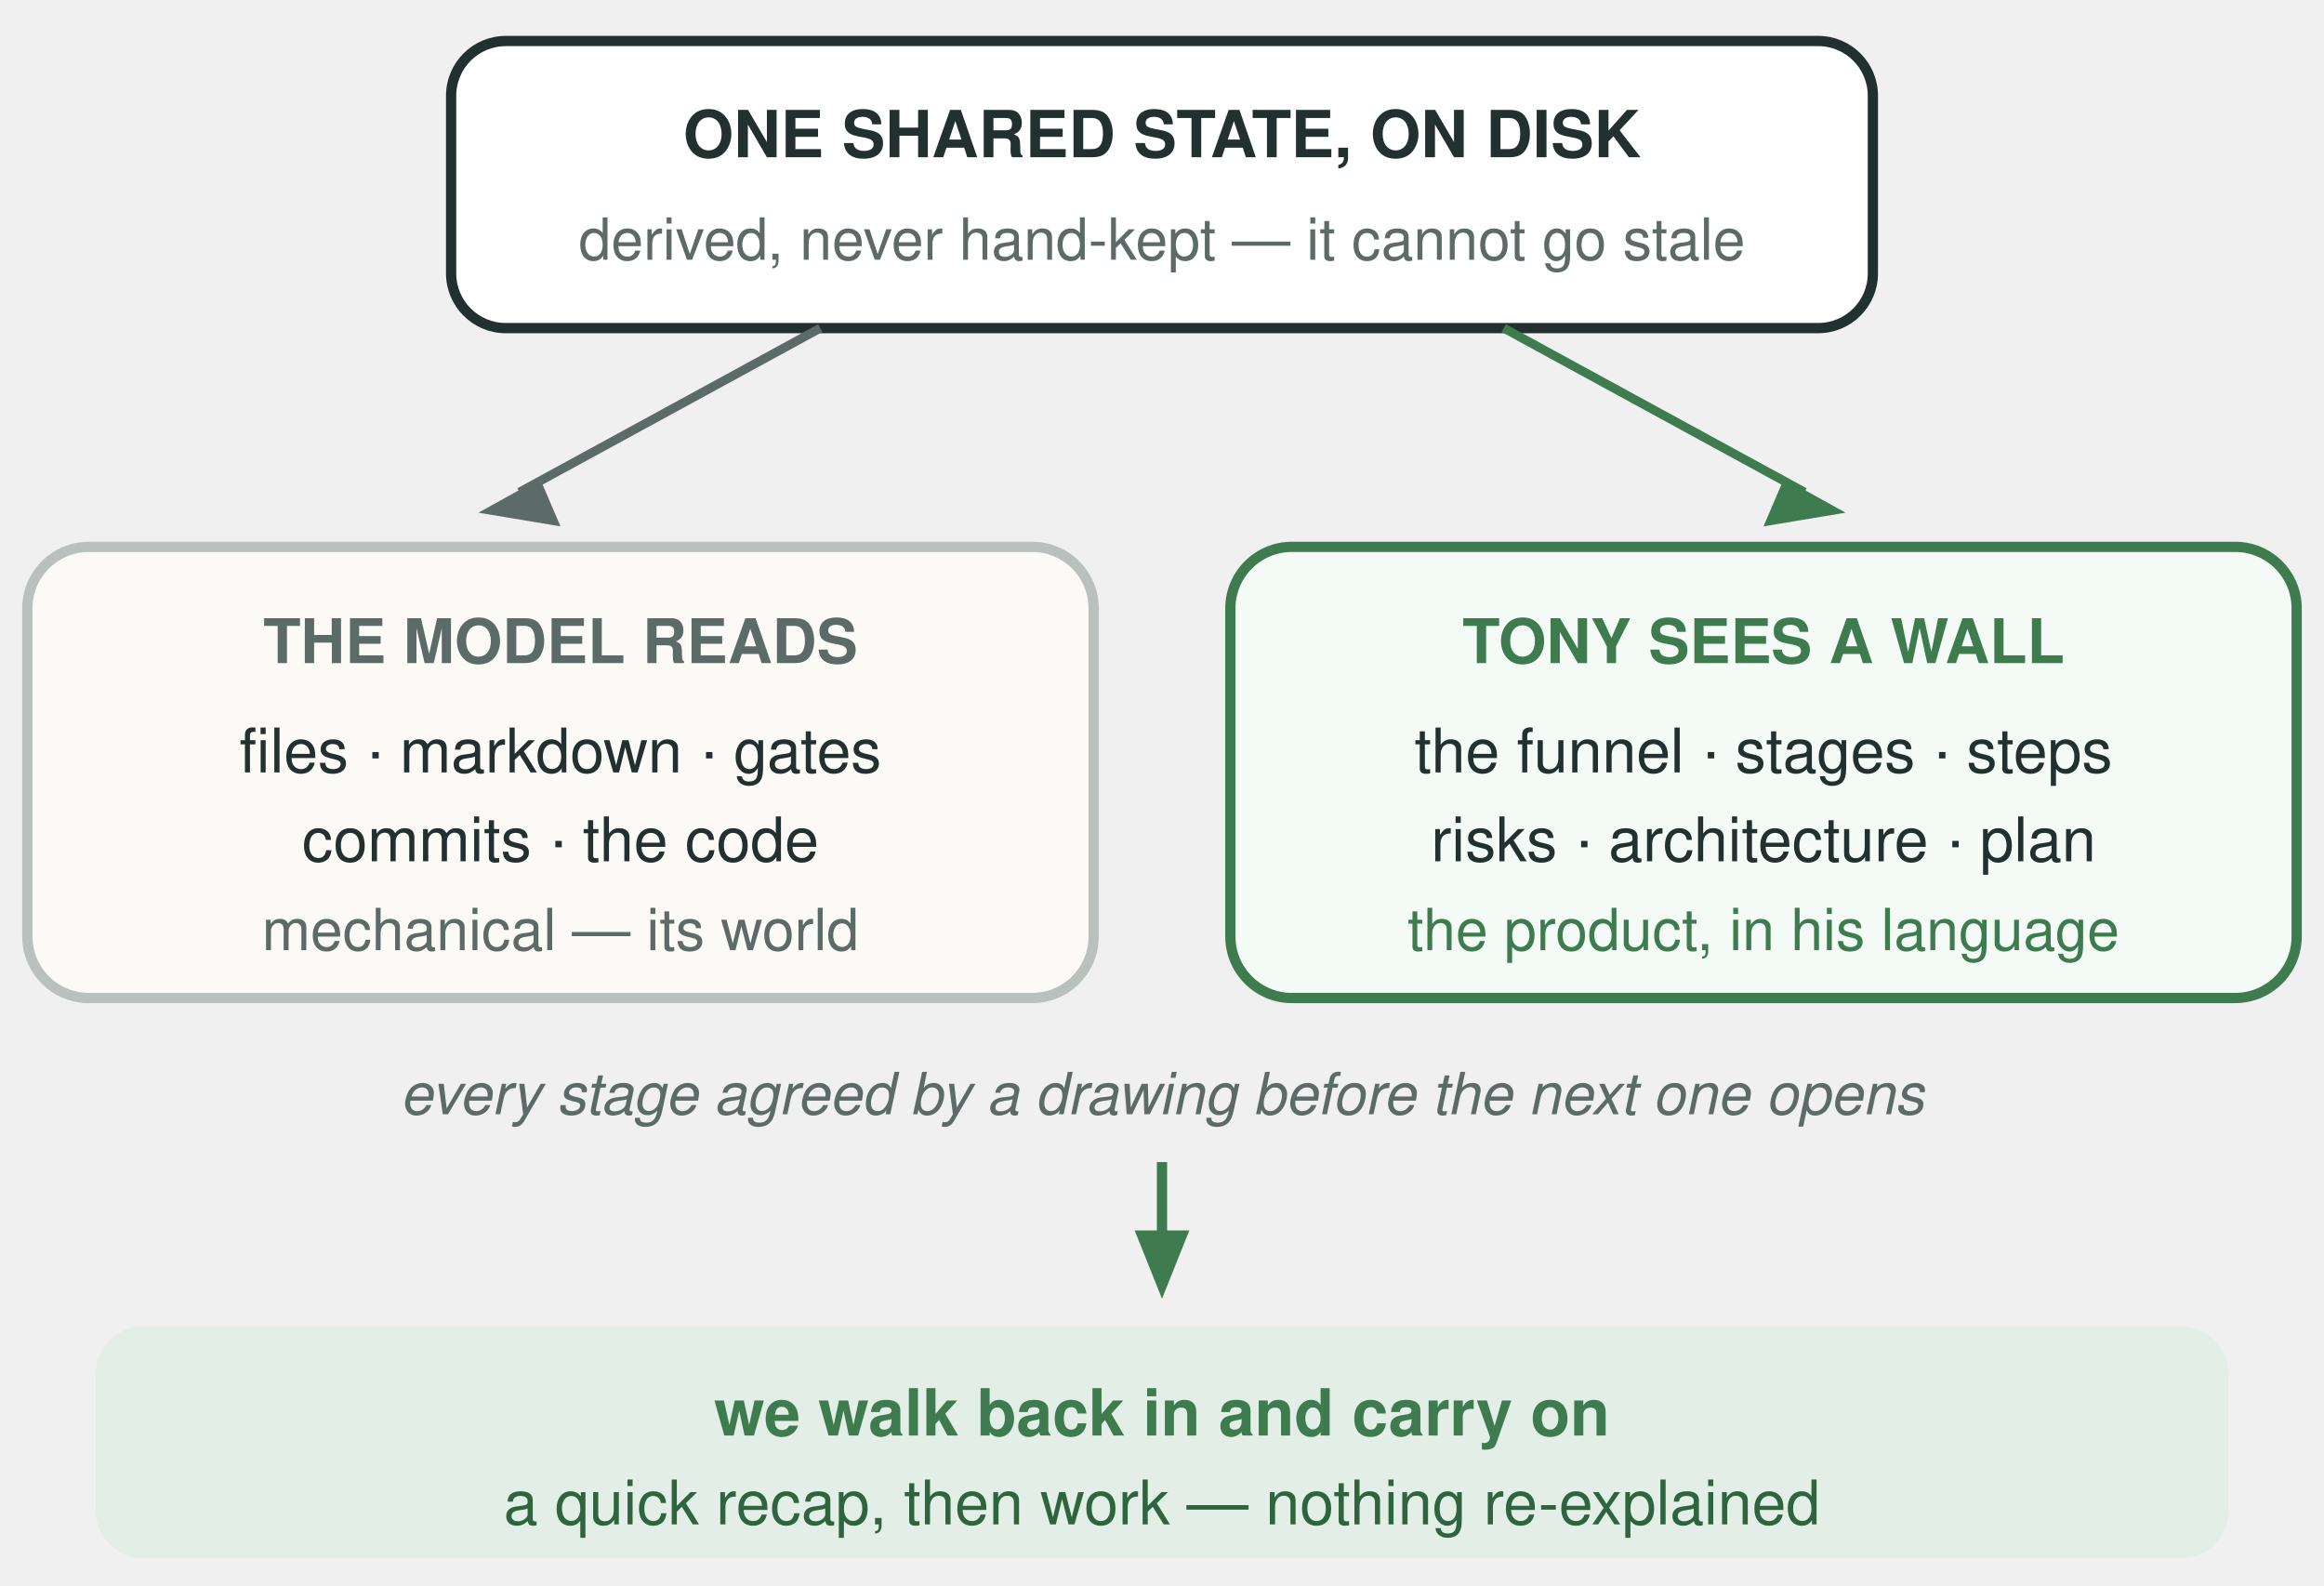
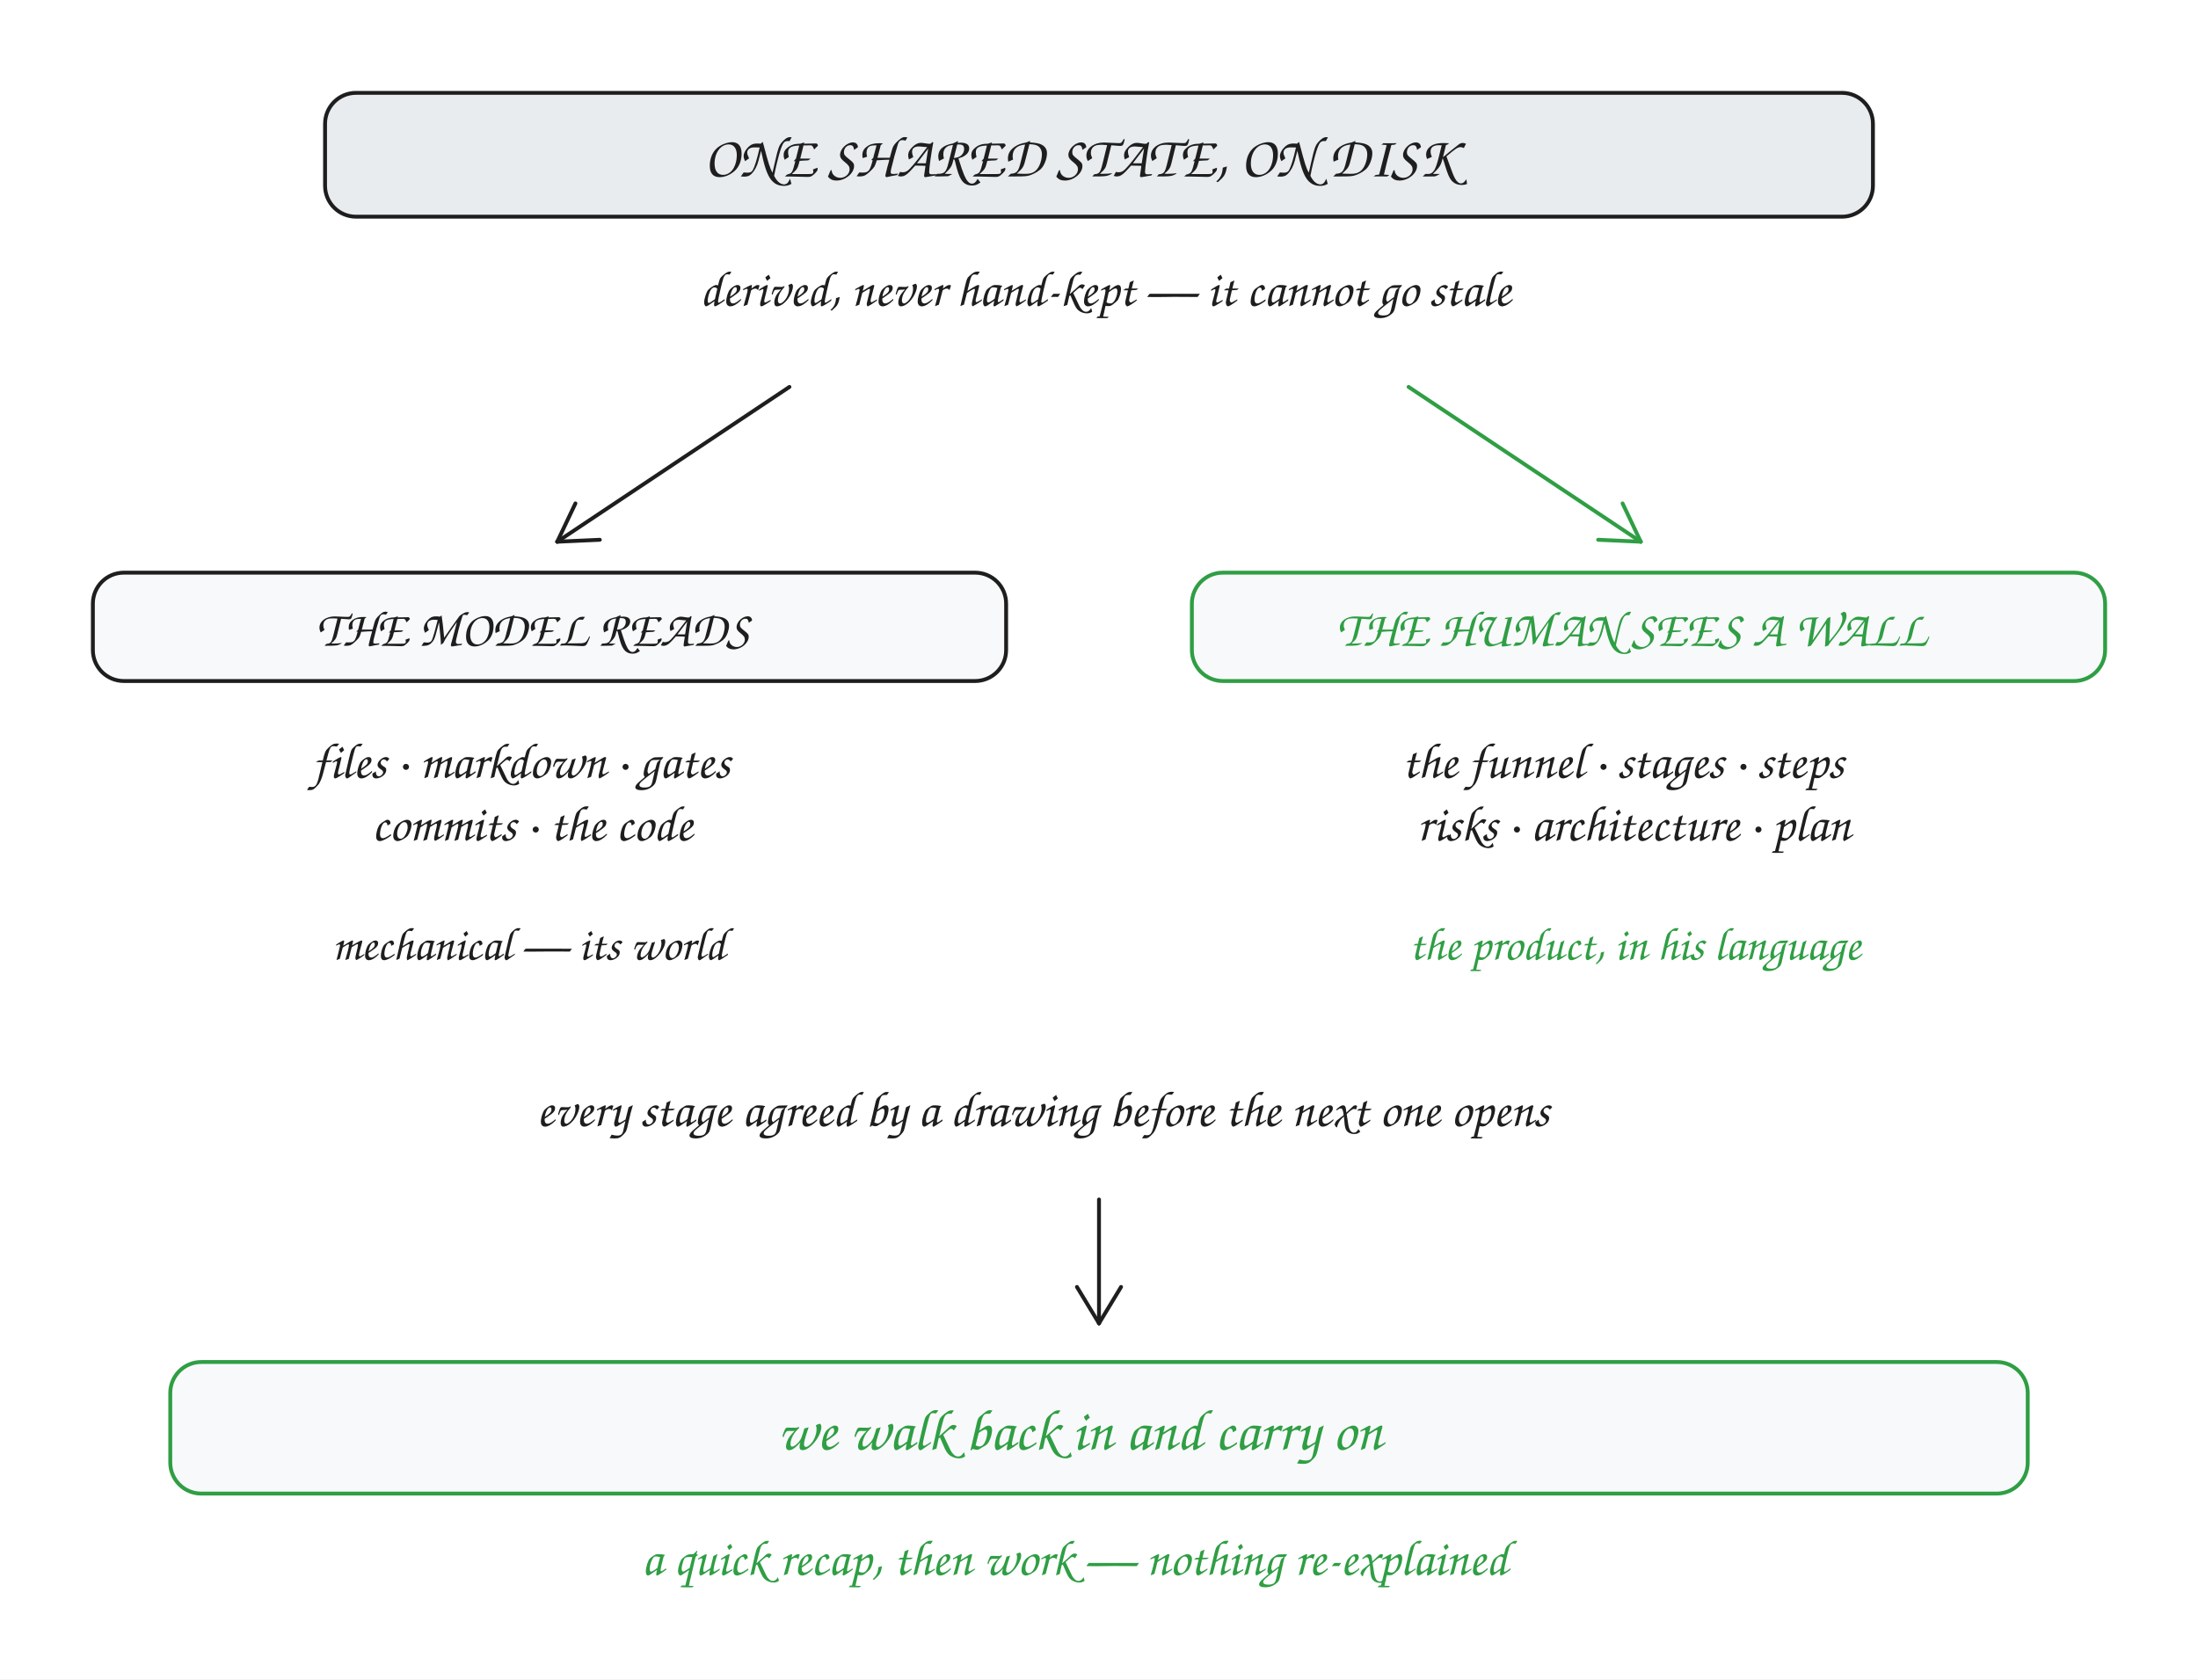
- <svg xmlns="http://www.w3.org/2000/svg" viewBox="0 0 340 232" role="img" aria-label="One shared state on disk, rendered twice: files for the model, a wall of pages for the human" font-family="ui-sans-serif, -apple-system, Segoe UI, Helvetica, Arial, sans-serif">
-   <rect x="66" y="6" width="208" height="42" rx="8" fill="#FFFFFF" stroke="#22312F" stroke-width="1.5" />
-   <text x="170" y="23" font-size="9.5" font-weight="700" fill="#22312F" text-anchor="middle">ONE SHARED STATE, ON DISK</text>
-   <text x="170" y="38" font-size="8.5" fill="#5C6B67" text-anchor="middle">derived, never hand-kept — it cannot go stale</text>
-   <line x1="120" y1="48" x2="76" y2="72" stroke="#5C6B67" stroke-width="1.3" />
-   <polygon points="70,75 79,70 82,77" fill="#5C6B67" />
-   <line x1="220" y1="48" x2="264" y2="72" stroke="#3E7C4F" stroke-width="1.3" />
-   <polygon points="270,75 258,77 261,70" fill="#3E7C4F" />
-   <rect x="4" y="80" width="156" height="66" rx="9" fill="#FBFAF7" stroke="#B9C0BD" stroke-width="1.5" />
-   <text x="82" y="97" font-size="9" font-weight="700" fill="#5C6B67" text-anchor="middle">THE MODEL READS</text>
-   <text x="82" y="113" font-size="9" fill="#22312F" text-anchor="middle">files · markdown · gates</text>
-   <text x="82" y="126" font-size="9" fill="#22312F" text-anchor="middle">commits · the code</text>
-   <text x="82" y="139" font-size="8.5" fill="#5C6B67" text-anchor="middle">mechanical — its world</text>
-   <rect x="180" y="80" width="156" height="66" rx="9" fill="#F4FAF6" stroke="#3E7C4F" stroke-width="1.5" />
-   <text x="258" y="97" font-size="9" font-weight="700" fill="#3E7C4F" text-anchor="middle">TONY SEES A WALL</text>
-   <text x="258" y="113" font-size="9" fill="#22312F" text-anchor="middle">the funnel · stages · steps</text>
-   <text x="258" y="126" font-size="9" fill="#22312F" text-anchor="middle">risks · architecture · plan</text>
-   <text x="258" y="139" font-size="8.5" fill="#3E7C4F" text-anchor="middle">the product, in his language</text>
-   <text x="170" y="163" font-size="8.5" fill="#5C6B67" text-anchor="middle" font-style="italic">every stage agreed by a drawing before the next one opens</text>
-   <line x1="170" y1="170" x2="170" y2="184" stroke="#3E7C4F" stroke-width="1.5" />
-   <polygon points="170,190 166,180 174,180" fill="#3E7C4F" />
-   <rect x="14" y="194" width="312" height="34" rx="7" fill="#E3EFE6" />
-   <text x="170" y="210" font-size="9.5" font-weight="700" fill="#3E7C4F" text-anchor="middle">we walk back in and carry on</text>
-   <text x="170" y="223" font-size="9" fill="#2F6440" text-anchor="middle">a quick recap, then work — nothing re-explained</text>
+ <svg xmlns="http://www.w3.org/2000/svg" width="568" height="434" viewBox="-24 -24 568 434">
+   <rect x="-24" y="-24" width="568" height="434" fill="#ffffff" />
+   <rect x="60.0" y="0.0" width="400.0" height="32.0" rx="8" fill="#e9ecef" stroke="#1e1e1e" stroke-width="1" />
+   <text x="260.0" y="21.6" font-family="'Segoe Print','Bradley Hand','Chalkboard SE','Comic Sans MS',cursive" font-size="15" fill="#1e1e1e" text-anchor="middle" xml:space="preserve">
+     <tspan x="260.0" dy="0.0">ONE SHARED STATE, ON DISK</tspan>
+   </text>
+   <text x="265.9" y="55.0" font-family="'Segoe Print','Bradley Hand','Chalkboard SE','Comic Sans MS',cursive" font-size="13" fill="#1e1e1e" text-anchor="middle" xml:space="preserve">
+     <tspan x="265.9" dy="0.0">derived, never hand-kept — it cannot go stale</tspan>
+   </text>
+   <polyline points="180.0,76.0 120.0,116.0" fill="none" stroke="#1e1e1e" stroke-width="1" stroke-linecap="round" stroke-linejoin="round" />
+   <line x1="120.0" y1="116.0" x2="124.7" y2="106.1" stroke="#1e1e1e" stroke-width="1" stroke-linecap="round" />
+   <line x1="120.0" y1="116.0" x2="131.0" y2="115.5" stroke="#1e1e1e" stroke-width="1" stroke-linecap="round" />
+   <polyline points="340.0,76.0 400.0,116.0" fill="none" stroke="#2f9e44" stroke-width="1" stroke-linecap="round" stroke-linejoin="round" />
+   <line x1="400.0" y1="116.0" x2="389.0" y2="115.5" stroke="#2f9e44" stroke-width="1" stroke-linecap="round" />
+   <line x1="400.0" y1="116.0" x2="395.3" y2="106.1" stroke="#2f9e44" stroke-width="1" stroke-linecap="round" />
+   <rect x="0.0" y="124.0" width="236.0" height="28.0" rx="8" fill="#f8f9fa" stroke="#1e1e1e" stroke-width="1" />
+   <text x="118.0" y="142.9" font-family="'Segoe Print','Bradley Hand','Chalkboard SE','Comic Sans MS',cursive" font-size="13" fill="#1e1e1e" text-anchor="middle" xml:space="preserve">
+     <tspan x="118.0" dy="0.0">THE MODEL READS</tspan>
+   </text>
+   <text x="117.8" y="177.0" font-family="'Segoe Print','Bradley Hand','Chalkboard SE','Comic Sans MS',cursive" font-size="13" fill="#1e1e1e" text-anchor="middle" xml:space="preserve">
+     <tspan x="117.8" dy="0.0">files · markdown · gates</tspan>
+     <tspan x="117.8" dy="16.2">commits · the code</tspan>
+   </text>
+   <text x="116.6" y="224.0" font-family="'Segoe Print','Bradley Hand','Chalkboard SE','Comic Sans MS',cursive" font-size="12" fill="#1e1e1e" text-anchor="middle" xml:space="preserve">
+     <tspan x="116.6" dy="0.0">mechanical — its world</tspan>
+   </text>
+   <rect x="284.0" y="124.0" width="236.0" height="28.0" rx="8" fill="#f8f9fa" stroke="#2f9e44" stroke-width="1" />
+   <text x="402.0" y="142.9" font-family="'Segoe Print','Bradley Hand','Chalkboard SE','Comic Sans MS',cursive" font-size="13" fill="#2f9e44" text-anchor="middle" xml:space="preserve">
+     <tspan x="402.0" dy="0.0">THE HUMAN SEES A WALL</tspan>
+   </text>
+   <text x="402.5" y="177.0" font-family="'Segoe Print','Bradley Hand','Chalkboard SE','Comic Sans MS',cursive" font-size="13" fill="#1e1e1e" text-anchor="middle" xml:space="preserve">
+     <tspan x="402.5" dy="0.0">the funnel · stages · steps</tspan>
+     <tspan x="402.5" dy="16.2">risks · architecture · plan</tspan>
+   </text>
+   <text x="402.4" y="224.0" font-family="'Segoe Print','Bradley Hand','Chalkboard SE','Comic Sans MS',cursive" font-size="12" fill="#2f9e44" text-anchor="middle" xml:space="preserve">
+     <tspan x="402.4" dy="0.0">the product, in his language</tspan>
+   </text>
+   <text x="249.8" y="267.0" font-family="'Segoe Print','Bradley Hand','Chalkboard SE','Comic Sans MS',cursive" font-size="13" fill="#1e1e1e" text-anchor="middle" xml:space="preserve">
+     <tspan x="249.8" dy="0.0">every stage agreed by a drawing before the next one opens</tspan>
+   </text>
+   <polyline points="260.0,286.0 260.0,318.0" fill="none" stroke="#1e1e1e" stroke-width="1" stroke-linecap="round" stroke-linejoin="round" />
+   <line x1="260.0" y1="318.0" x2="254.3" y2="308.6" stroke="#1e1e1e" stroke-width="1" stroke-linecap="round" />
+   <line x1="260.0" y1="318.0" x2="265.7" y2="308.6" stroke="#1e1e1e" stroke-width="1" stroke-linecap="round" />
+   <rect x="20.0" y="328.0" width="480.0" height="34.0" rx="8" fill="#f8f9fa" stroke="#2f9e44" stroke-width="1" />
+   <text x="260.0" y="350.6" font-family="'Segoe Print','Bradley Hand','Chalkboard SE','Comic Sans MS',cursive" font-size="15" fill="#2f9e44" text-anchor="middle" xml:space="preserve">
+     <tspan x="260.0" dy="0.0">we walk back in and carry on</tspan>
+   </text>
+   <text x="258.0" y="383.0" font-family="'Segoe Print','Bradley Hand','Chalkboard SE','Comic Sans MS',cursive" font-size="13" fill="#2f9e44" text-anchor="middle" xml:space="preserve">
+     <tspan x="258.0" dy="0.0">a quick recap, then work — nothing re-explained</tspan>
+   </text>
</svg>
